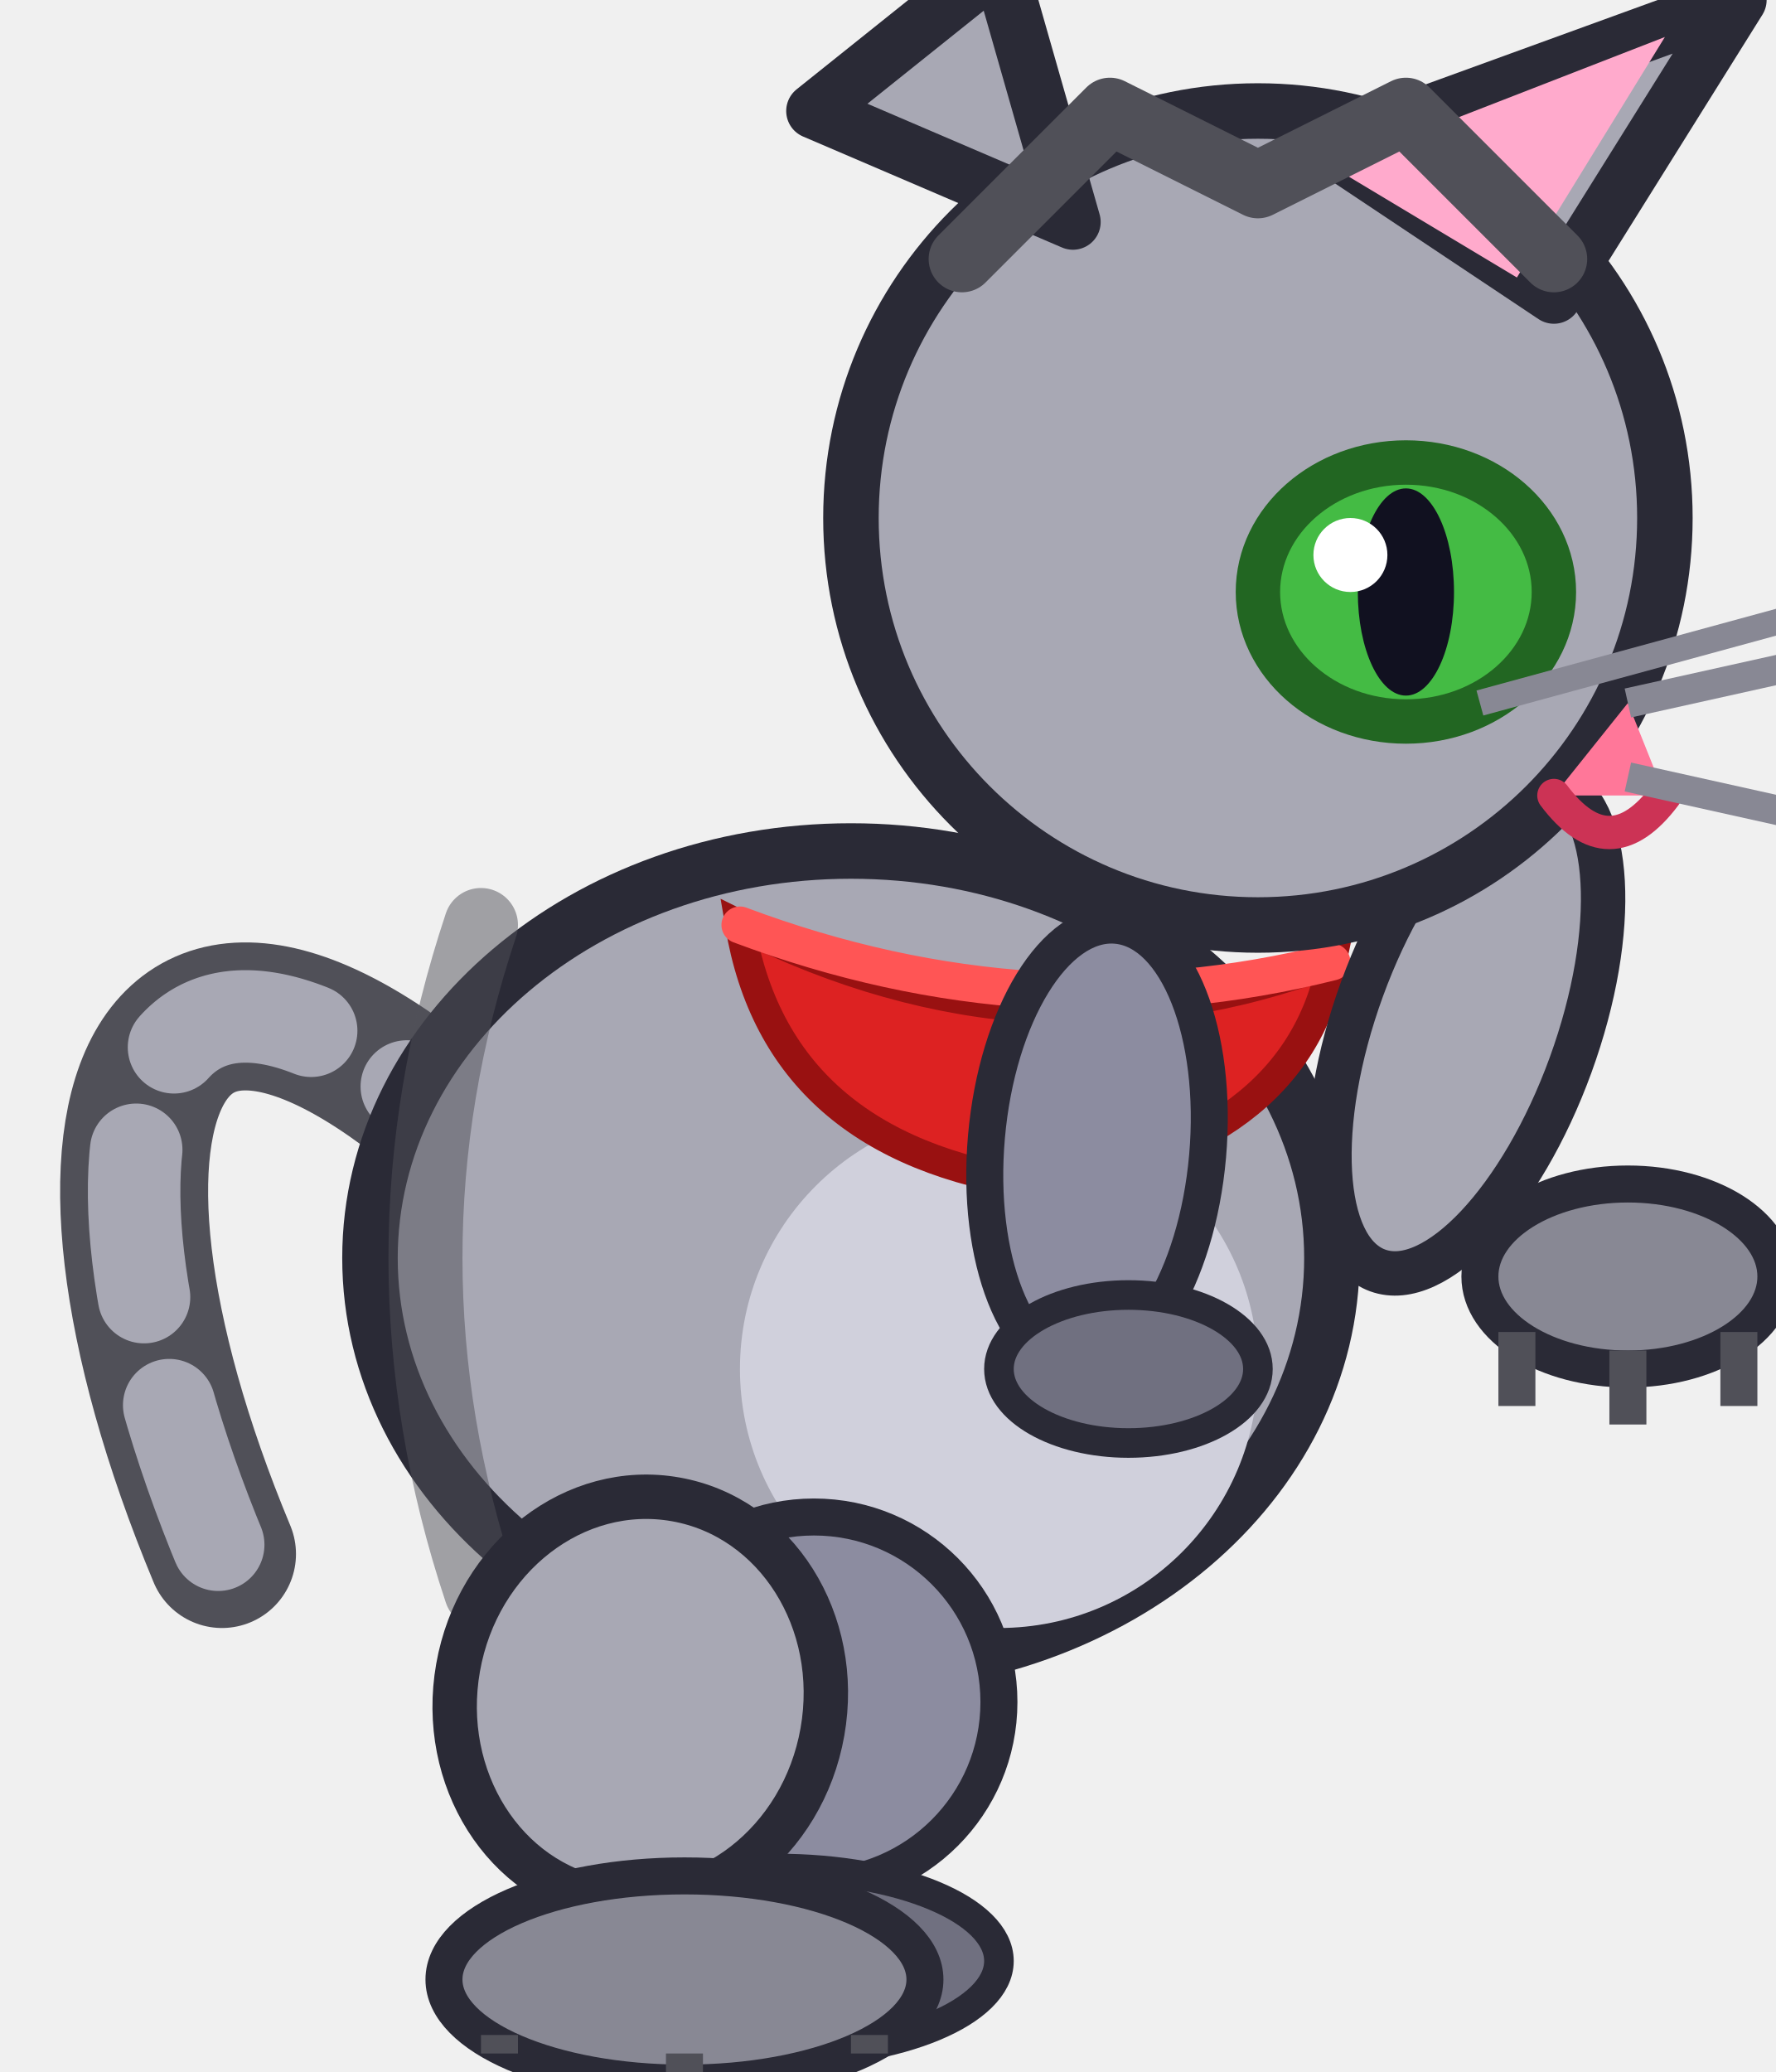
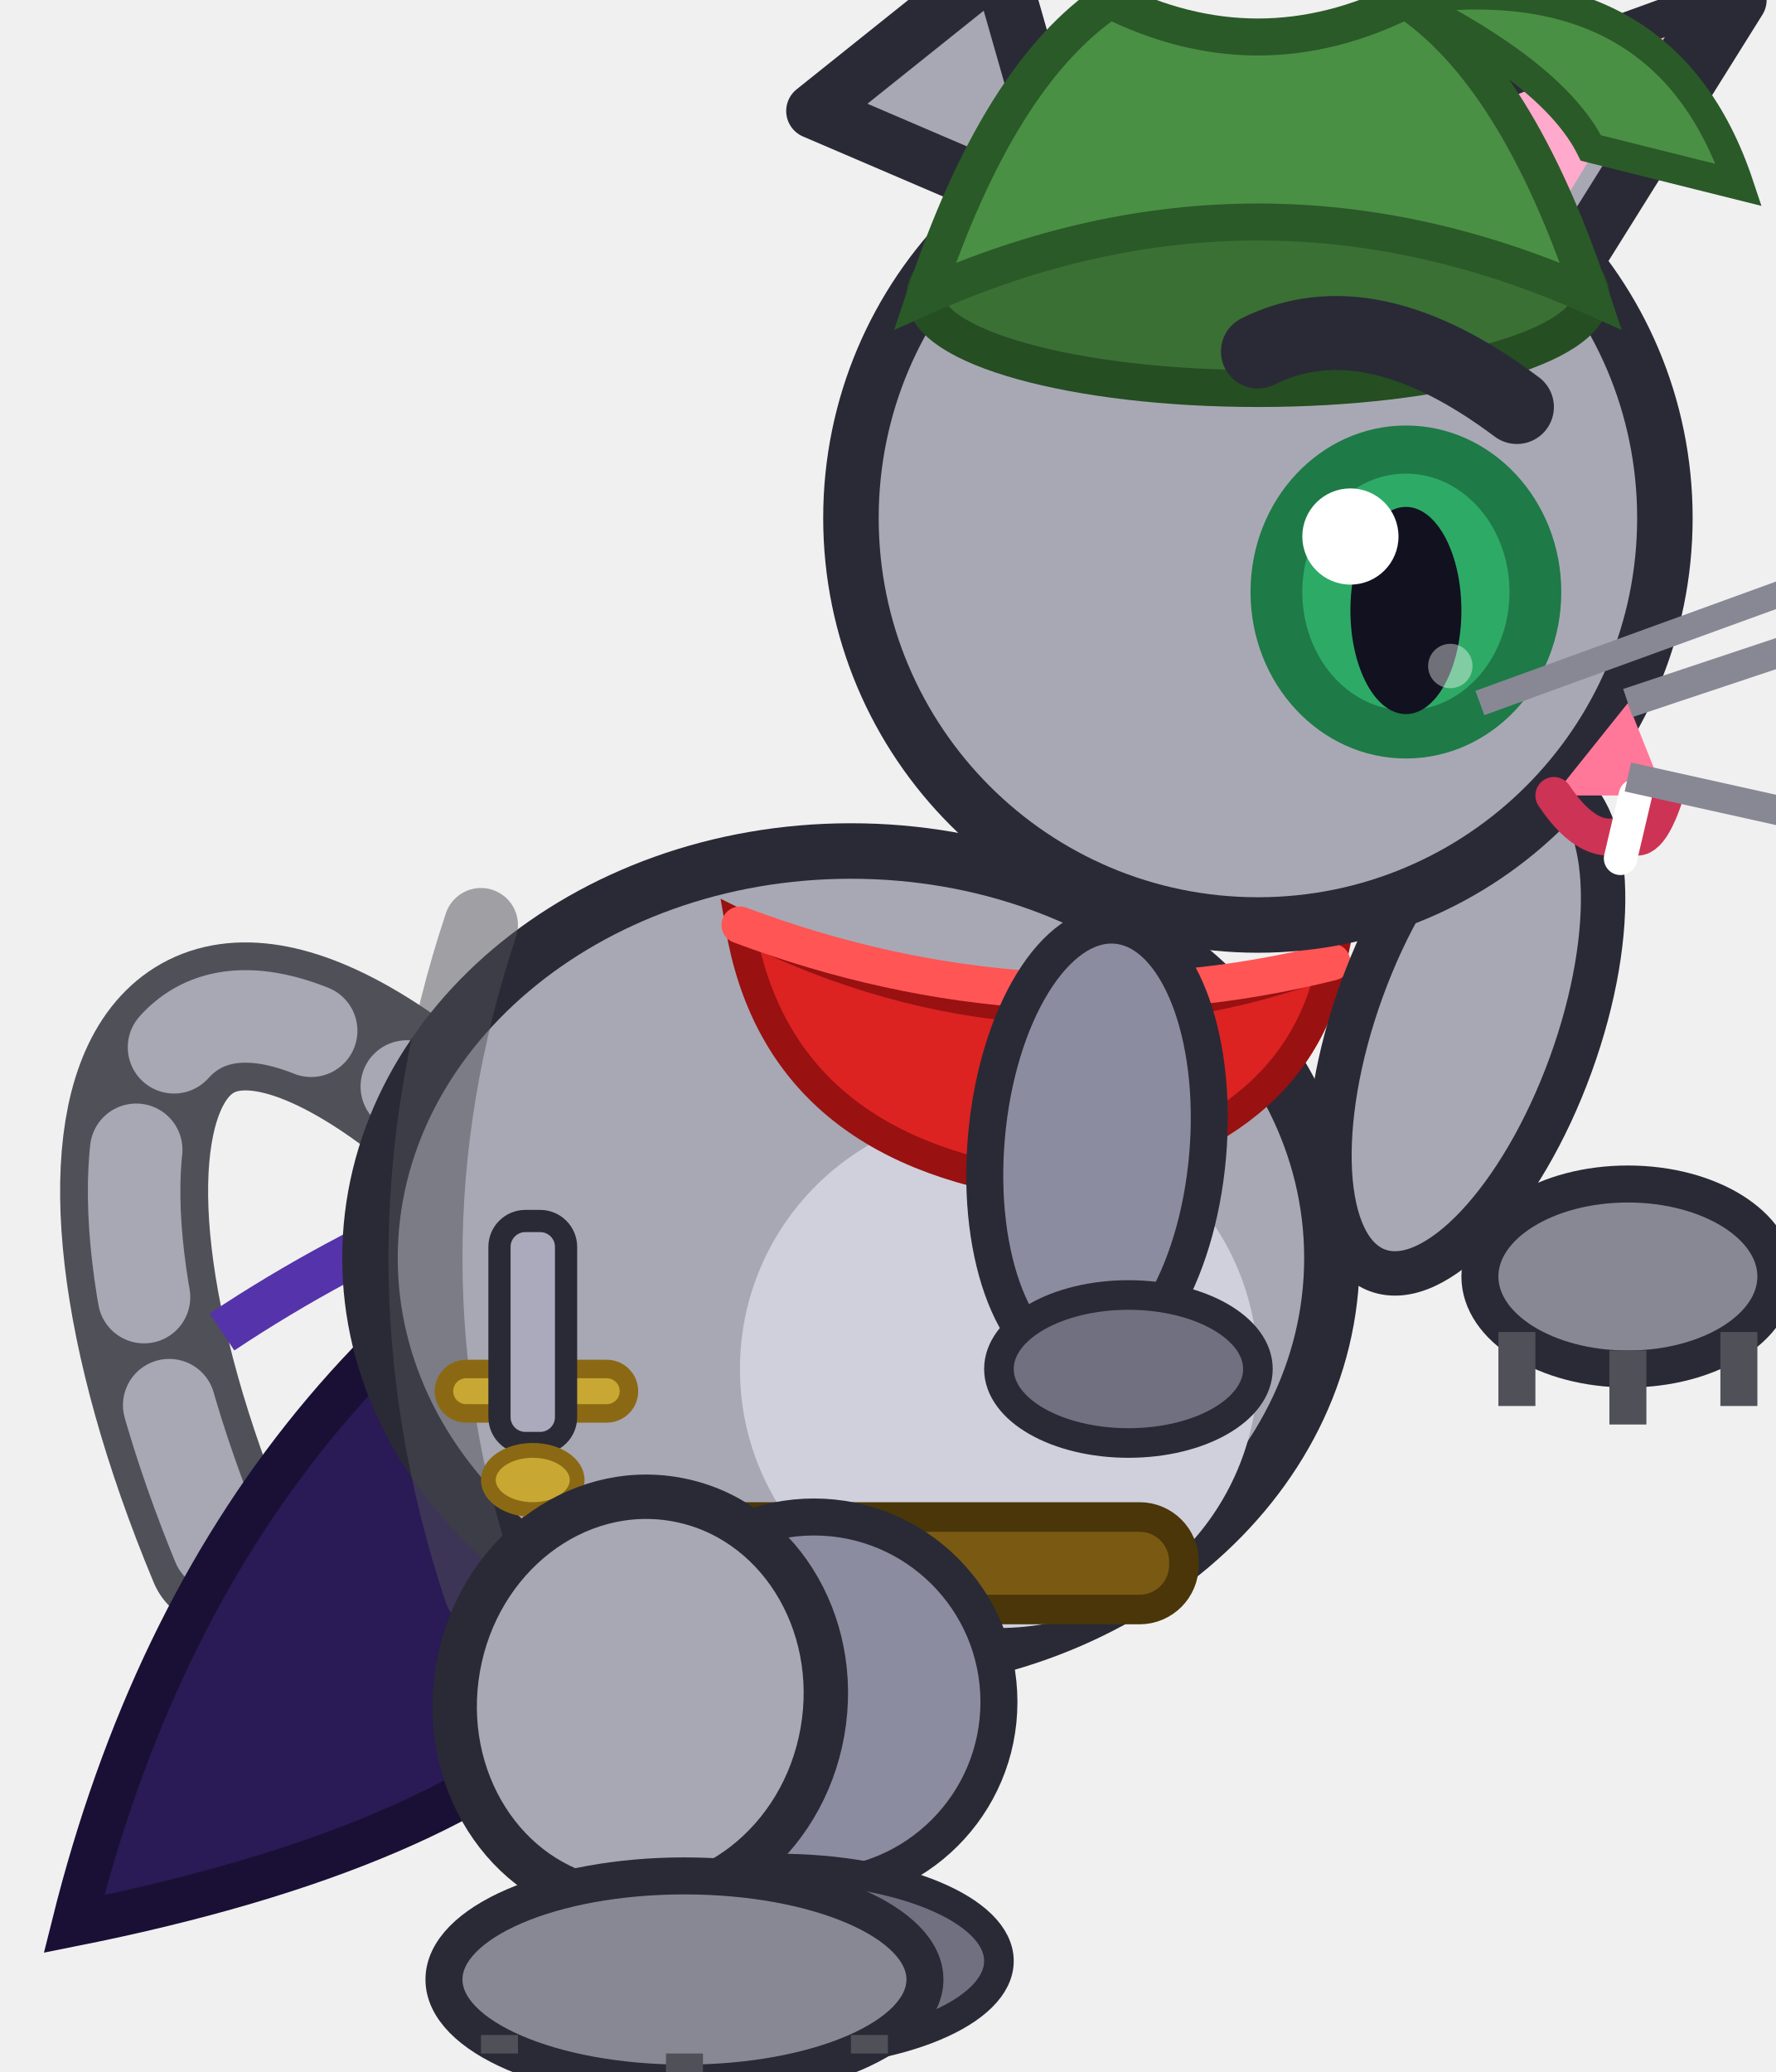
<svg xmlns="http://www.w3.org/2000/svg" viewBox="0 0 48 56">
  <path d="M14,32 C4,22 1,30 6,42" fill="none" stroke="#505058" stroke-width="4" stroke-linecap="round" />
  <path d="M14,32 C4,22 1,30 6,42" fill="none" stroke="#A8A8B4" stroke-width="2.5" stroke-linecap="round" stroke-dasharray="4,3" />
+   <path d="M20,30 Q6,36 2,52 Q12,50 16,46 Q20,50 24,46" fill="#2A1A55" stroke="#1A1035" stroke-width="1.2" />
+   <path d="M20,30 Q12,32 6,36" fill="none" stroke="#5533AA" stroke-width="1.2" />
  <ellipse cx="23" cy="34" rx="13" ry="11" fill="#A8A8B4" stroke="#2A2A36" stroke-width="1.5" />
  <ellipse cx="27" cy="37" rx="7" ry="7" fill="#D0D0DC" />
  <path d="M13,25 Q10,34 13,43" fill="none" stroke="#505058" stroke-width="2" stroke-linecap="round" opacity="0.5" />
+   <rect x="14" y="41" width="18" height="2.5" rx="1.2" fill="#7A5A12" stroke="#4A3608" stroke-width="0.8" />
+   <rect x="12" y="37" width="5" height="1.2" rx="0.6" fill="#C8A832" stroke="#8B6914" stroke-width="0.5" />
+   <rect x="13.5" y="33" width="1.8" height="6" rx="0.7" fill="#AAAABC" stroke="#2A2A36" stroke-width="0.6" />
+   <ellipse cx="14.4" cy="40" rx="1.2" ry="0.8" fill="#C8A832" stroke="#8B6914" stroke-width="0.4" />
  <path d="M20,25 Q28,29 36,26 Q35,31 28,32 Q21,31 20,25 Z" fill="#DD2222" stroke="#991111" stroke-width="0.8" />
  <path d="M20,25 Q28,28 36,26" fill="none" stroke="#FF5555" stroke-width="1" stroke-linecap="round" />
  <ellipse cx="30" cy="31" rx="3" ry="6" fill="#8C8CA0" stroke="#2A2A36" stroke-width="1" transform="rotate(5,30,27)" />
  <ellipse cx="30.5" cy="37" rx="3.5" ry="2" fill="#707080" stroke="#2A2A36" stroke-width="0.8" />
  <ellipse cx="41" cy="28" rx="3" ry="7" fill="#A8A8B4" stroke="#2A2A36" stroke-width="1.2" transform="rotate(20,41,24)" />
  <ellipse cx="44" cy="34.5" rx="4" ry="2.5" fill="#888894" stroke="#2A2A36" stroke-width="1" />
  <line x1="41" y1="36" x2="41" y2="38" stroke="#505058" stroke-width="1" />
  <line x1="44" y1="36.5" x2="44" y2="38.5" stroke="#505058" stroke-width="1" />
  <line x1="47" y1="36" x2="47" y2="38" stroke="#505058" stroke-width="1" />
  <ellipse cx="22" cy="46" rx="5" ry="5" fill="#8C8CA0" stroke="#2A2A36" stroke-width="1" />
  <ellipse cx="21" cy="53" rx="6" ry="2.5" fill="#707080" stroke="#2A2A36" stroke-width="0.8" />
  <ellipse cx="18" cy="46" rx="5" ry="5.5" fill="#A8A8B4" stroke="#2A2A36" stroke-width="1.2" transform="rotate(10,18,42)" />
  <ellipse cx="18.5" cy="53.5" rx="6.5" ry="2.8" fill="#888894" stroke="#2A2A36" stroke-width="1" />
  <line x1="13.5" y1="55" x2="13.5" y2="55.5" stroke="#505058" stroke-width="1" />
  <line x1="18.5" y1="55.5" x2="18.5" y2="56" stroke="#505058" stroke-width="1" />
  <line x1="23.5" y1="55" x2="23.5" y2="55.5" stroke="#505058" stroke-width="1" />
  <circle cx="34" cy="14" r="11" fill="#A8A8B4" stroke="#2A2A36" stroke-width="1.5" />
  <polygon points="42,8 47,0 36,4" fill="#A8A8B4" stroke="#2A2A36" stroke-width="1.5" stroke-linejoin="round" />
  <polygon points="41,7.5 45,1 36,4.5" fill="#FFAACC" />
  <polygon points="29,6 27,-1 22,3" fill="#A8A8B4" stroke="#2A2A36" stroke-width="1.5" stroke-linejoin="round" />
-   <path d="M26,7 L30,3 L34,5 L38,3 L42,7" fill="none" stroke="#505058" stroke-width="1.8" stroke-linecap="round" stroke-linejoin="round" />
-   <ellipse cx="38" cy="16" rx="4" ry="3.5" fill="#44BB44" stroke="#226622" stroke-width="1.2" />
-   <ellipse cx="38" cy="16" rx="1.3" ry="2.8" fill="#111120" />
-   <circle cx="36.5" cy="15" r="1" fill="white" />
+   <ellipse cx="34" cy="8" rx="9" ry="2.5" fill="#3A7034" stroke="#254E23" stroke-width="1" />
+   <path d="M25,8 Q34,4 43,8 Q41,2 38,0 Q34,2 30,0 Q27,2 25,8 Z" fill="#4A9044" stroke="#2A5A28" stroke-width="1" />
+   <path d="M38,0 Q45,-1 47,5 L43,4 Q42,2 38,0 Z" fill="#4A9044" stroke="#2A5A28" stroke-width="0.8" />
+   <path d="M41,11 Q37,8 34,9.5" fill="none" stroke="#2A2A36" stroke-width="2" stroke-linecap="round" />
+   <ellipse cx="38" cy="16" rx="4.2" ry="4.5" fill="#1E7A47" />
+   <ellipse cx="38" cy="16" rx="2.8" ry="3.2" fill="#2EAA67" />
+   <ellipse cx="38" cy="16.5" rx="1.5" ry="2.8" fill="#111120" />
+   <circle cx="36.5" cy="14.5" r="1.3" fill="white" />
+   <circle cx="39.2" cy="18" r="0.6" fill="white" opacity="0.4" />
  <polygon points="44,19 42,21.5 45,21.5" fill="#FF7799" />
-   <path d="M42,21.5 Q43.5,23.5 45,21.5" fill="none" stroke="#CC3355" stroke-width="0.9" stroke-linecap="round" />
-   <line x1="44" y1="19" x2="53" y2="17" stroke="#888894" stroke-width="0.8" />
+   <path d="M42,21.5 Q43,23 44,22.5" fill="none" stroke="#CC3355" stroke-width="1" stroke-linecap="round" />
+   <path d="M44,22.5 Q44.5,23 45,21.5" fill="none" stroke="#CC3355" stroke-width="1" stroke-linecap="round" />
+   <line x1="44.2" y1="21.5" x2="43.8" y2="23.2" stroke="white" stroke-width="0.9" stroke-linecap="round" />
+   <line x1="44" y1="19" x2="53" y2="16" stroke="#888894" stroke-width="0.8" />
  <line x1="44" y1="21" x2="53" y2="23" stroke="#888894" stroke-width="0.8" />
-   <line x1="40" y1="19" x2="51" y2="16" stroke="#888894" stroke-width="0.7" />
+   <line x1="40" y1="19" x2="51" y2="15" stroke="#888894" stroke-width="0.7" />
</svg>
